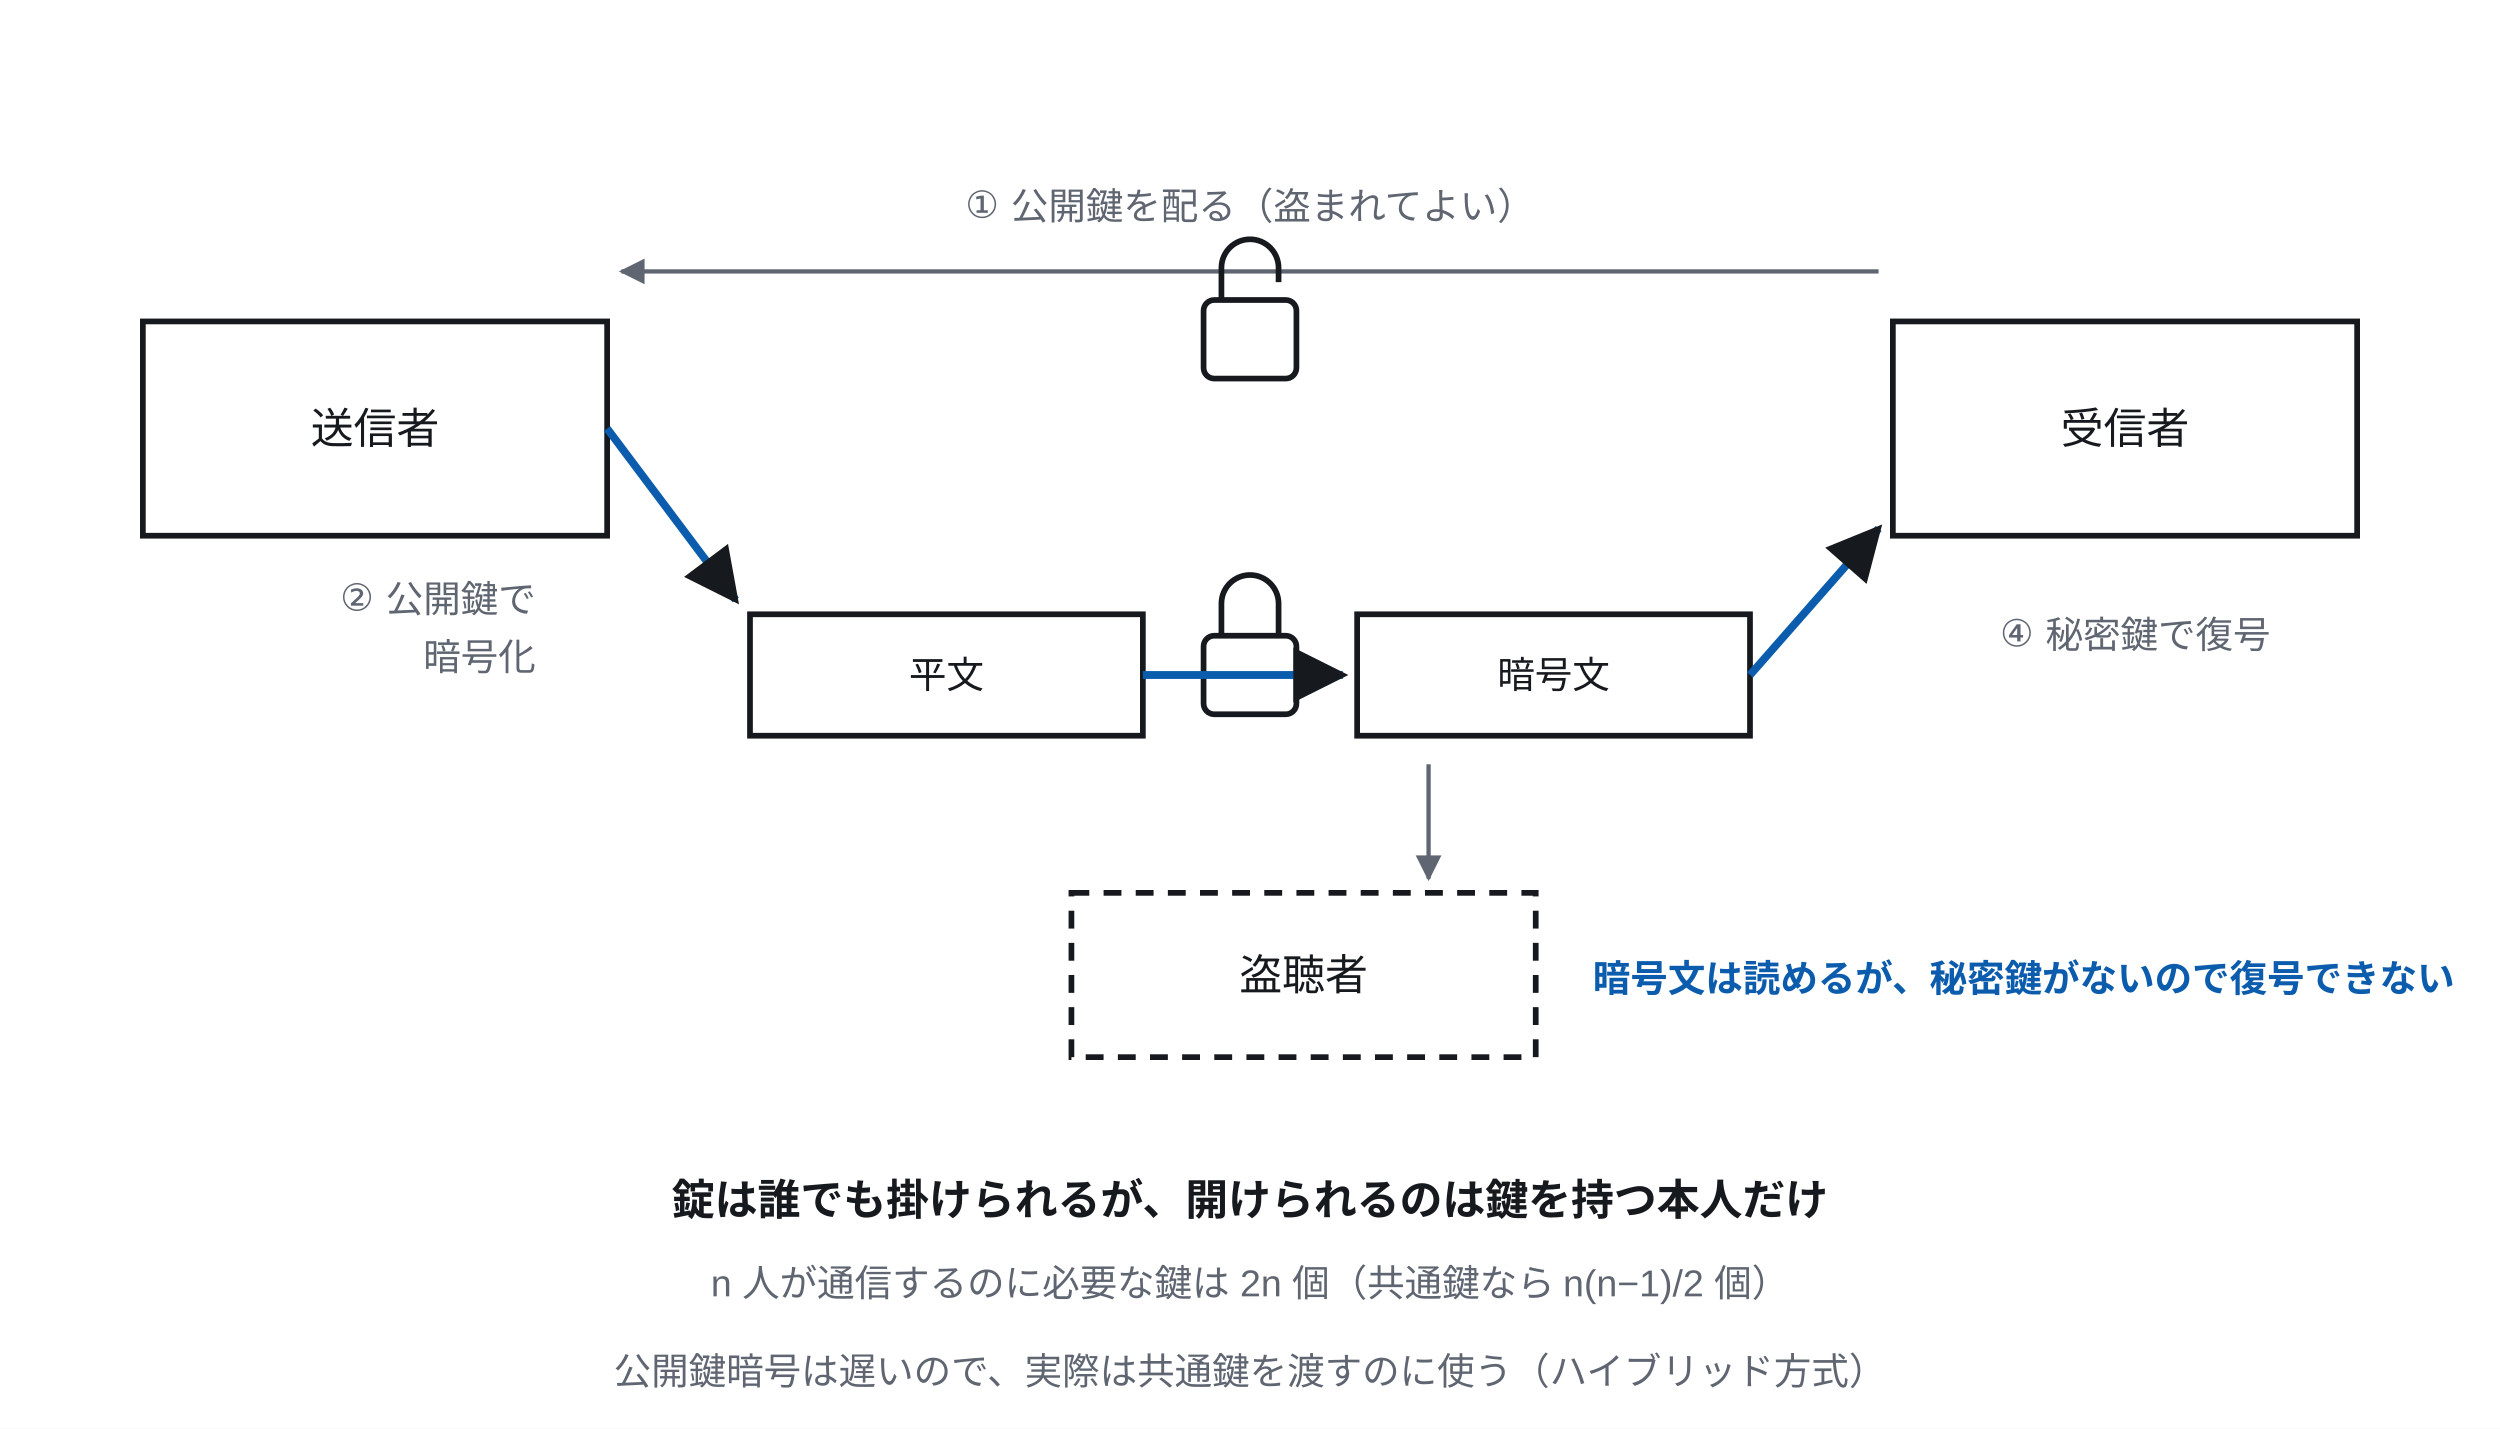
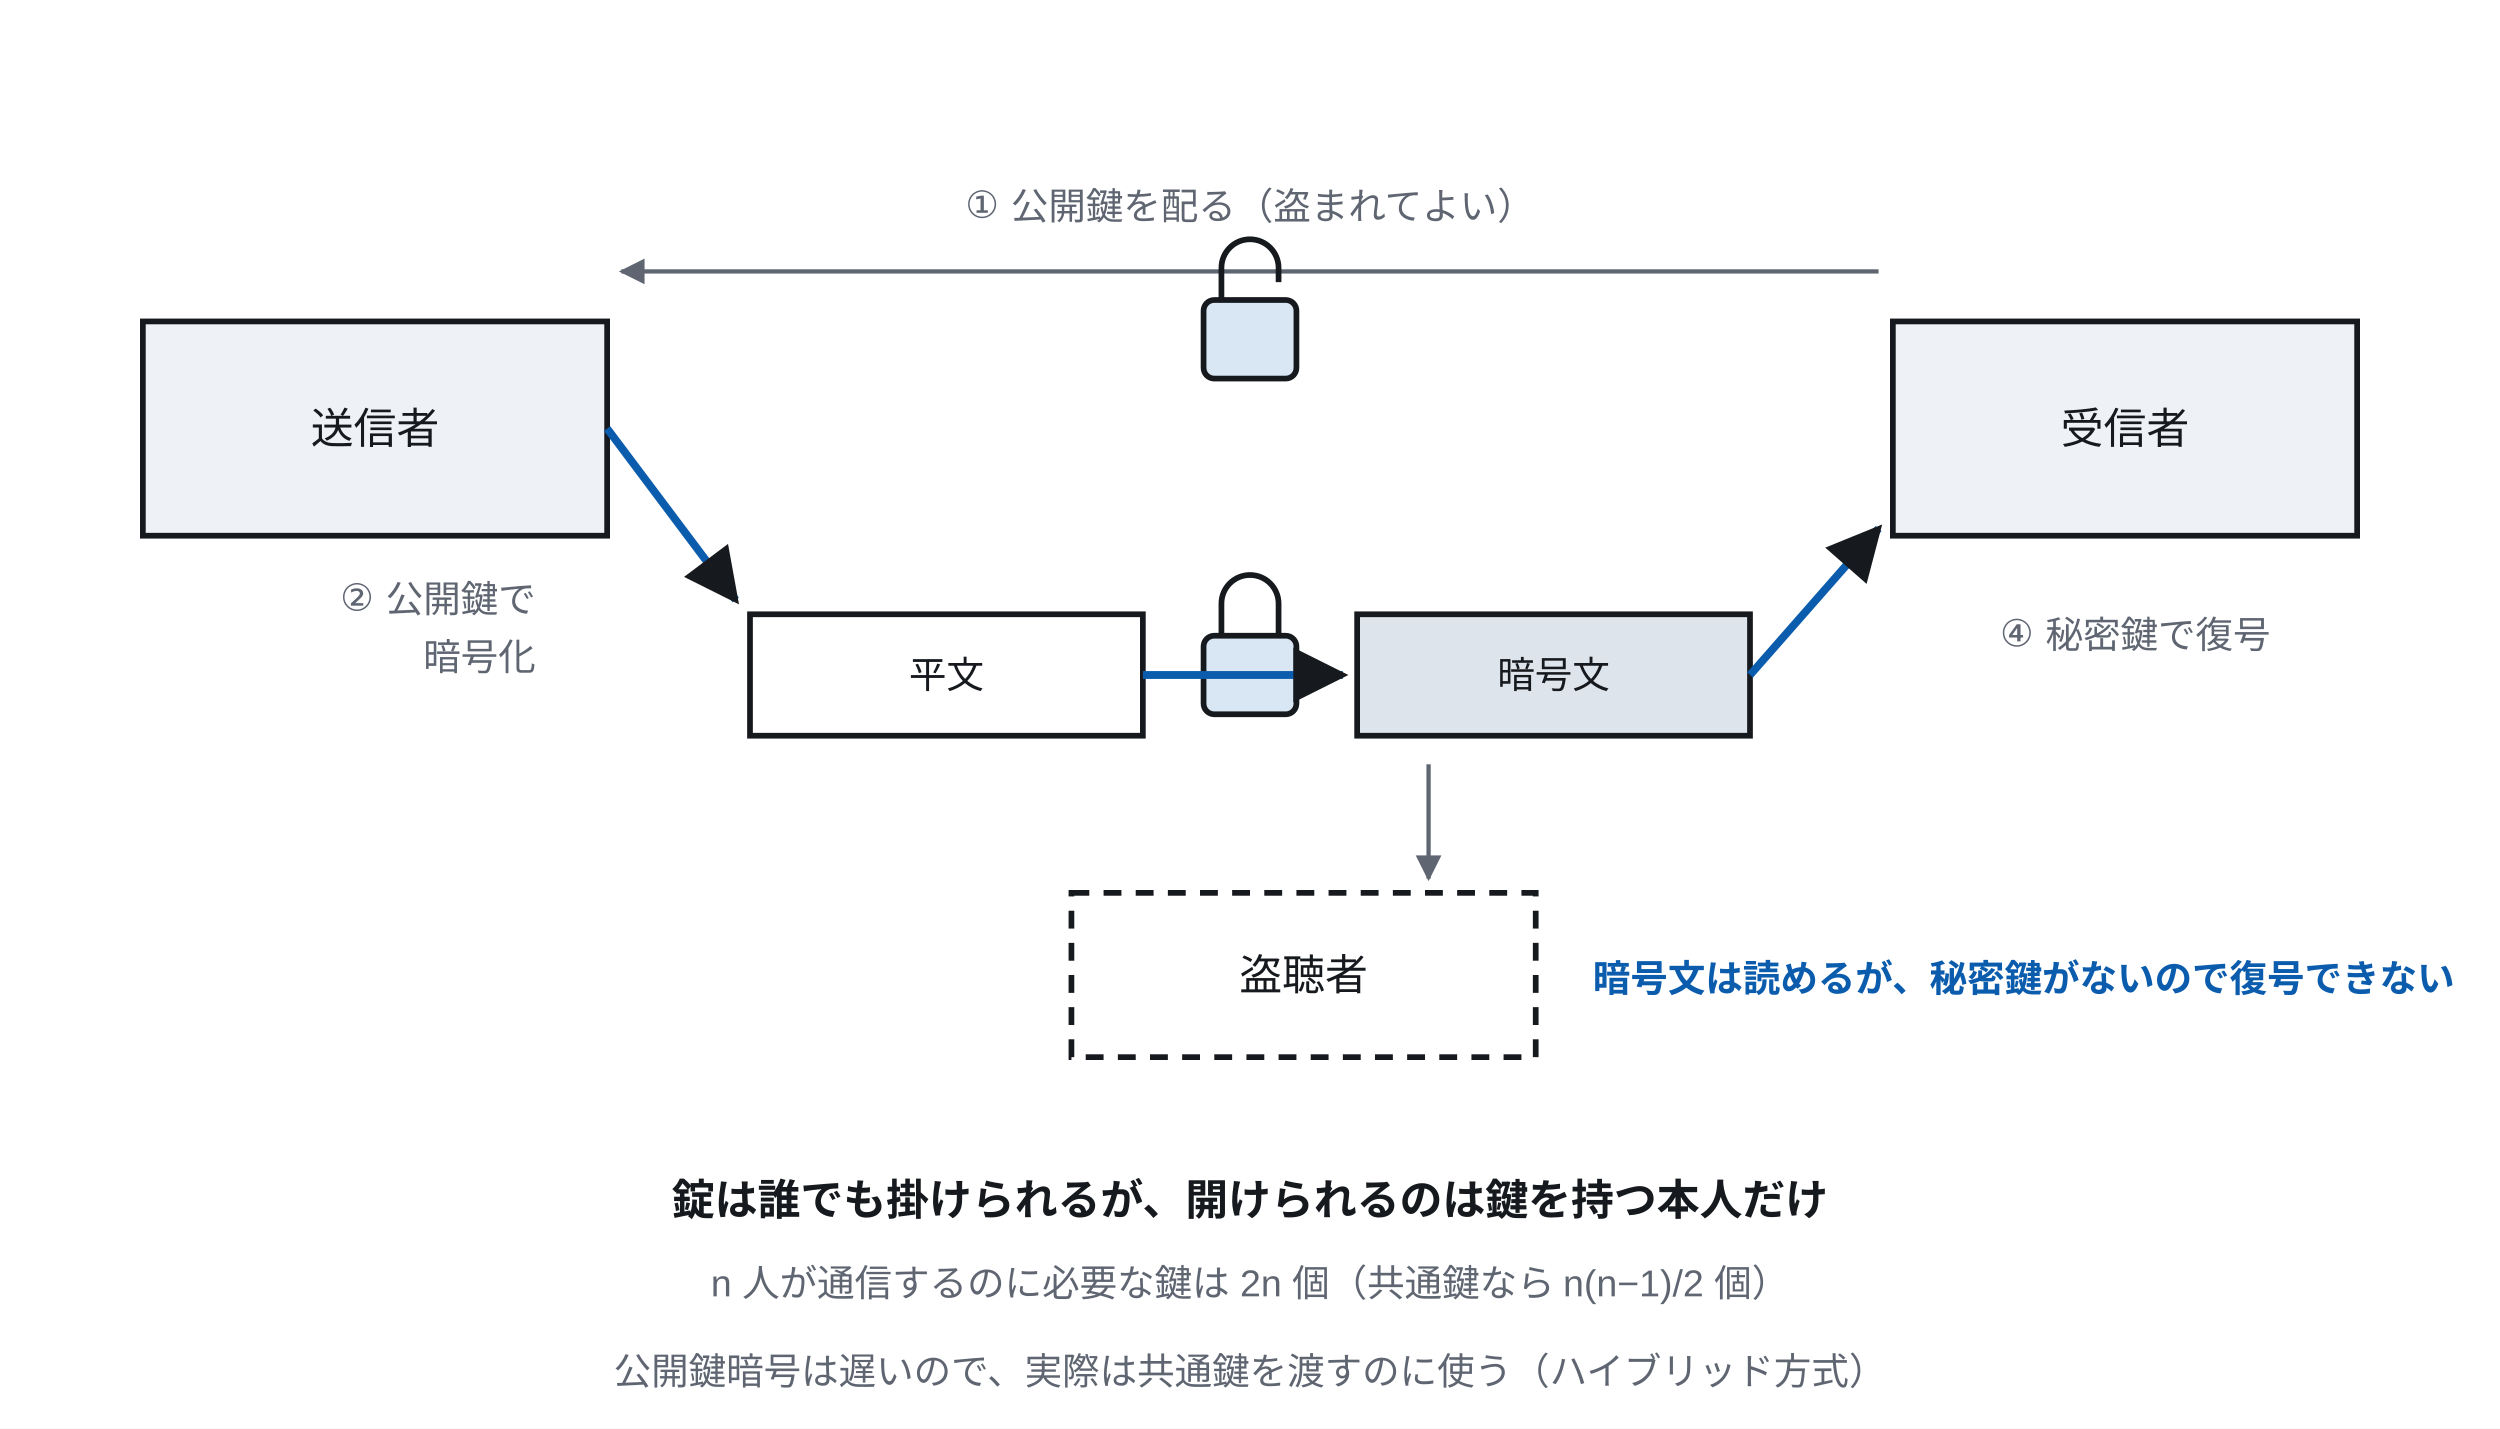
<svg xmlns="http://www.w3.org/2000/svg" viewBox="0 0 700 400" width="700" height="400" role="img">
  <style>
svg { font-family: "Helvetica Neue", Arial, "Hiragino Sans", "Yu Gothic", "Noto Sans JP", sans-serif; }
+ /* 線のクラスを先に置く。fill: none を持たせているのは、線だけの図形が
+    既定の黒で塗られないようにするため。ただしこれを塗りのクラスより
+    後に書くと、同じ詳細度なので後勝ちで cls='tint2 s' の塗りが消える。
+    実際そうなっており、全図で塗りが出ていなかった（2026-09-22 に修正）。 */
+ .s    { stroke: #16191d; stroke-width: 1.6; fill: none; }
+ .s2   { stroke: #16191d; stroke-width: 2.6; fill: none; }
+ .sm   { stroke: #5f6672; stroke-width: 1.2; fill: none; }
+ .sa   { stroke: #0b5cad; stroke-width: 2.2; fill: none; }
+ .dash { stroke-dasharray: 5 4; }
+ .dot  { stroke-dasharray: 1.5 3; }
+ /* 塗りのクラス。線のクラスより後に置くことで cls='tint2 s' が塗られる */
.bg   { fill: #ffffff; }
.ink  { fill: #16191d; }
.mut  { fill: #5f6672; }
.tint { fill: #eef1f5; }
.tint2{ fill: #dde4ec; }
.acc  { fill: #0b5cad; }
.accT { fill: #d9e6f4; }
.none { fill: none; }
- .s    { stroke: #16191d; stroke-width: 1.6; fill: none; }
- .s2   { stroke: #16191d; stroke-width: 2.6; fill: none; }
- .sm   { stroke: #5f6672; stroke-width: 1.2; fill: none; }
- .sa   { stroke: #0b5cad; stroke-width: 2.2; fill: none; }
- .dash { stroke-dasharray: 5 4; }
- .dot  { stroke-dasharray: 1.5 3; }
text  { fill: #16191d; font-size: 14px; }
.t-s  { font-size: 12px; }
.t-xs { font-size: 10.5px; }
.t-l  { font-size: 17px; }
.t-xl { font-size: 21px; }
.b    { font-weight: 700; }
.i    { font-style: italic; }
.m    { font-family: "SF Mono", Menlo, Consolas, monospace; }
.lbl  { fill: #5f6672; }
@media (prefers-color-scheme: dark) {
  .bg   { fill: #14171b; }
  .ink  { fill: #e8ebef; }
  .mut  { fill: #9aa3b0; }
  .tint { fill: #232830; }
  .tint2{ fill: #2e343d; }
  .acc  { fill: #6ab0f3; }
  .accT { fill: #1e2c3c; }
  .s, .s2 { stroke: #e8ebef; }
  .sm   { stroke: #9aa3b0; }
  .sa   { stroke: #6ab0f3; }
  text  { fill: #e8ebef; }
  .lbl  { fill: #9aa3b0; }
}
</style>
  <defs>
    <marker id="a" viewBox="0 0 10 10" refX="9" refY="5" markerWidth="7" markerHeight="7" orient="auto-start-reverse">
      <path d="M0,0 L10,5 L0,10 z" class="ink" />
    </marker>
    <marker id="aa" viewBox="0 0 10 10" refX="9" refY="5" markerWidth="7" markerHeight="7" orient="auto-start-reverse">
      <path d="M0,0 L10,5 L0,10 z" class="acc" />
    </marker>
    <marker id="am" viewBox="0 0 10 10" refX="9" refY="5" markerWidth="6" markerHeight="6" orient="auto-start-reverse">
      <path d="M0,0 L10,5 L0,10 z" class="mut" />
    </marker>
    <marker id="o" viewBox="0 0 10 10" refX="5" refY="5" markerWidth="6" markerHeight="6">
      <circle cx="5" cy="5" r="3.5" class="bg s" />
    </marker>
  </defs>
  <rect width="700" height="400" class="bg" />
  <rect x="40" y="90" width="130" height="60" class="tint s" />
  <text x="105.0" y="120.0" text-anchor="middle" dominant-baseline="middle" class="t-s">送信者</text>
  <rect x="530" y="90" width="130" height="60" class="tint s" />
  <text x="595.0" y="120.0" text-anchor="middle" dominant-baseline="middle" class="t-s">受信者</text>
  <line x1="526" y1="76" x2="174" y2="76" class="sm" marker-end="url(#am)" />
  <text x="350" y="58" text-anchor="middle" dominant-baseline="middle" class="t-xs lbl">① 公開鍵を配る（盗まれてよい）</text>
  <rect x="337" y="84" width="26" height="22" rx="3" class="accT s" />
  <path d="M342,84 L342,75 A8,8 0 0 1 358,75 L358,79" class="s" />
  <rect x="210" y="172" width="110" height="34" class="bg s" />
  <text x="265" y="189" text-anchor="middle" dominant-baseline="middle" class="t-xs">平文</text>
  <line x1="170" y1="120" x2="206" y2="168" class="sa" marker-end="url(#a)" />
  <text x="150" y="168" text-anchor="end" dominant-baseline="middle" class="t-xs lbl">② 公開鍵で</text>
  <text x="150" y="184" text-anchor="end" dominant-baseline="middle" class="t-xs lbl">   暗号化</text>
  <rect x="380" y="172" width="110" height="34" class="tint2 s" />
  <text x="435" y="189" text-anchor="middle" dominant-baseline="middle" class="t-xs">暗号文</text>
  <rect x="337" y="178" width="26" height="22" rx="3" class="accT s" />
  <path d="M342,178 L342,169 A8,8 0 0 1 358,169 L358,178" class="s" />
  <line x1="320" y1="189" x2="376" y2="189" class="sa" marker-end="url(#a)" />
  <line x1="490" y1="189" x2="526" y2="148" class="sa" marker-end="url(#a)" />
  <text x="560" y="178" text-anchor="start" dominant-baseline="middle" class="t-xs lbl">④ 秘密鍵で復号</text>
  <rect x="300" y="250" width="130" height="46" class="none s dash" />
  <text x="365.0" y="273.0" text-anchor="middle" dominant-baseline="middle" class="t-s">盗聴者</text>
  <line x1="400" y1="214" x2="400" y2="246" class="sm" marker-end="url(#am)" />
  <text x="446" y="274" text-anchor="start" dominant-baseline="middle" class="t-xs acc b">暗号文は読めるが、秘密鍵がないので復号できない</text>
  <text x="350" y="336" text-anchor="middle" dominant-baseline="middle" class="t-s b">錠は誰でも掛けられるが、開けられるのは鍵を持つ本人だけ</text>
  <text x="350" y="360" text-anchor="middle" dominant-baseline="middle" class="t-xs lbl">n 人が通信するのに必要な鍵は 2n 個（共通鍵なら n(n−1)/2 個）</text>
  <text x="350" y="384" text-anchor="middle" dominant-baseline="middle" class="t-xs lbl">公開鍵暗号は遅いので、実際は共通鍵を渡すのに使う（ハイブリッド方式）</text>
</svg>
